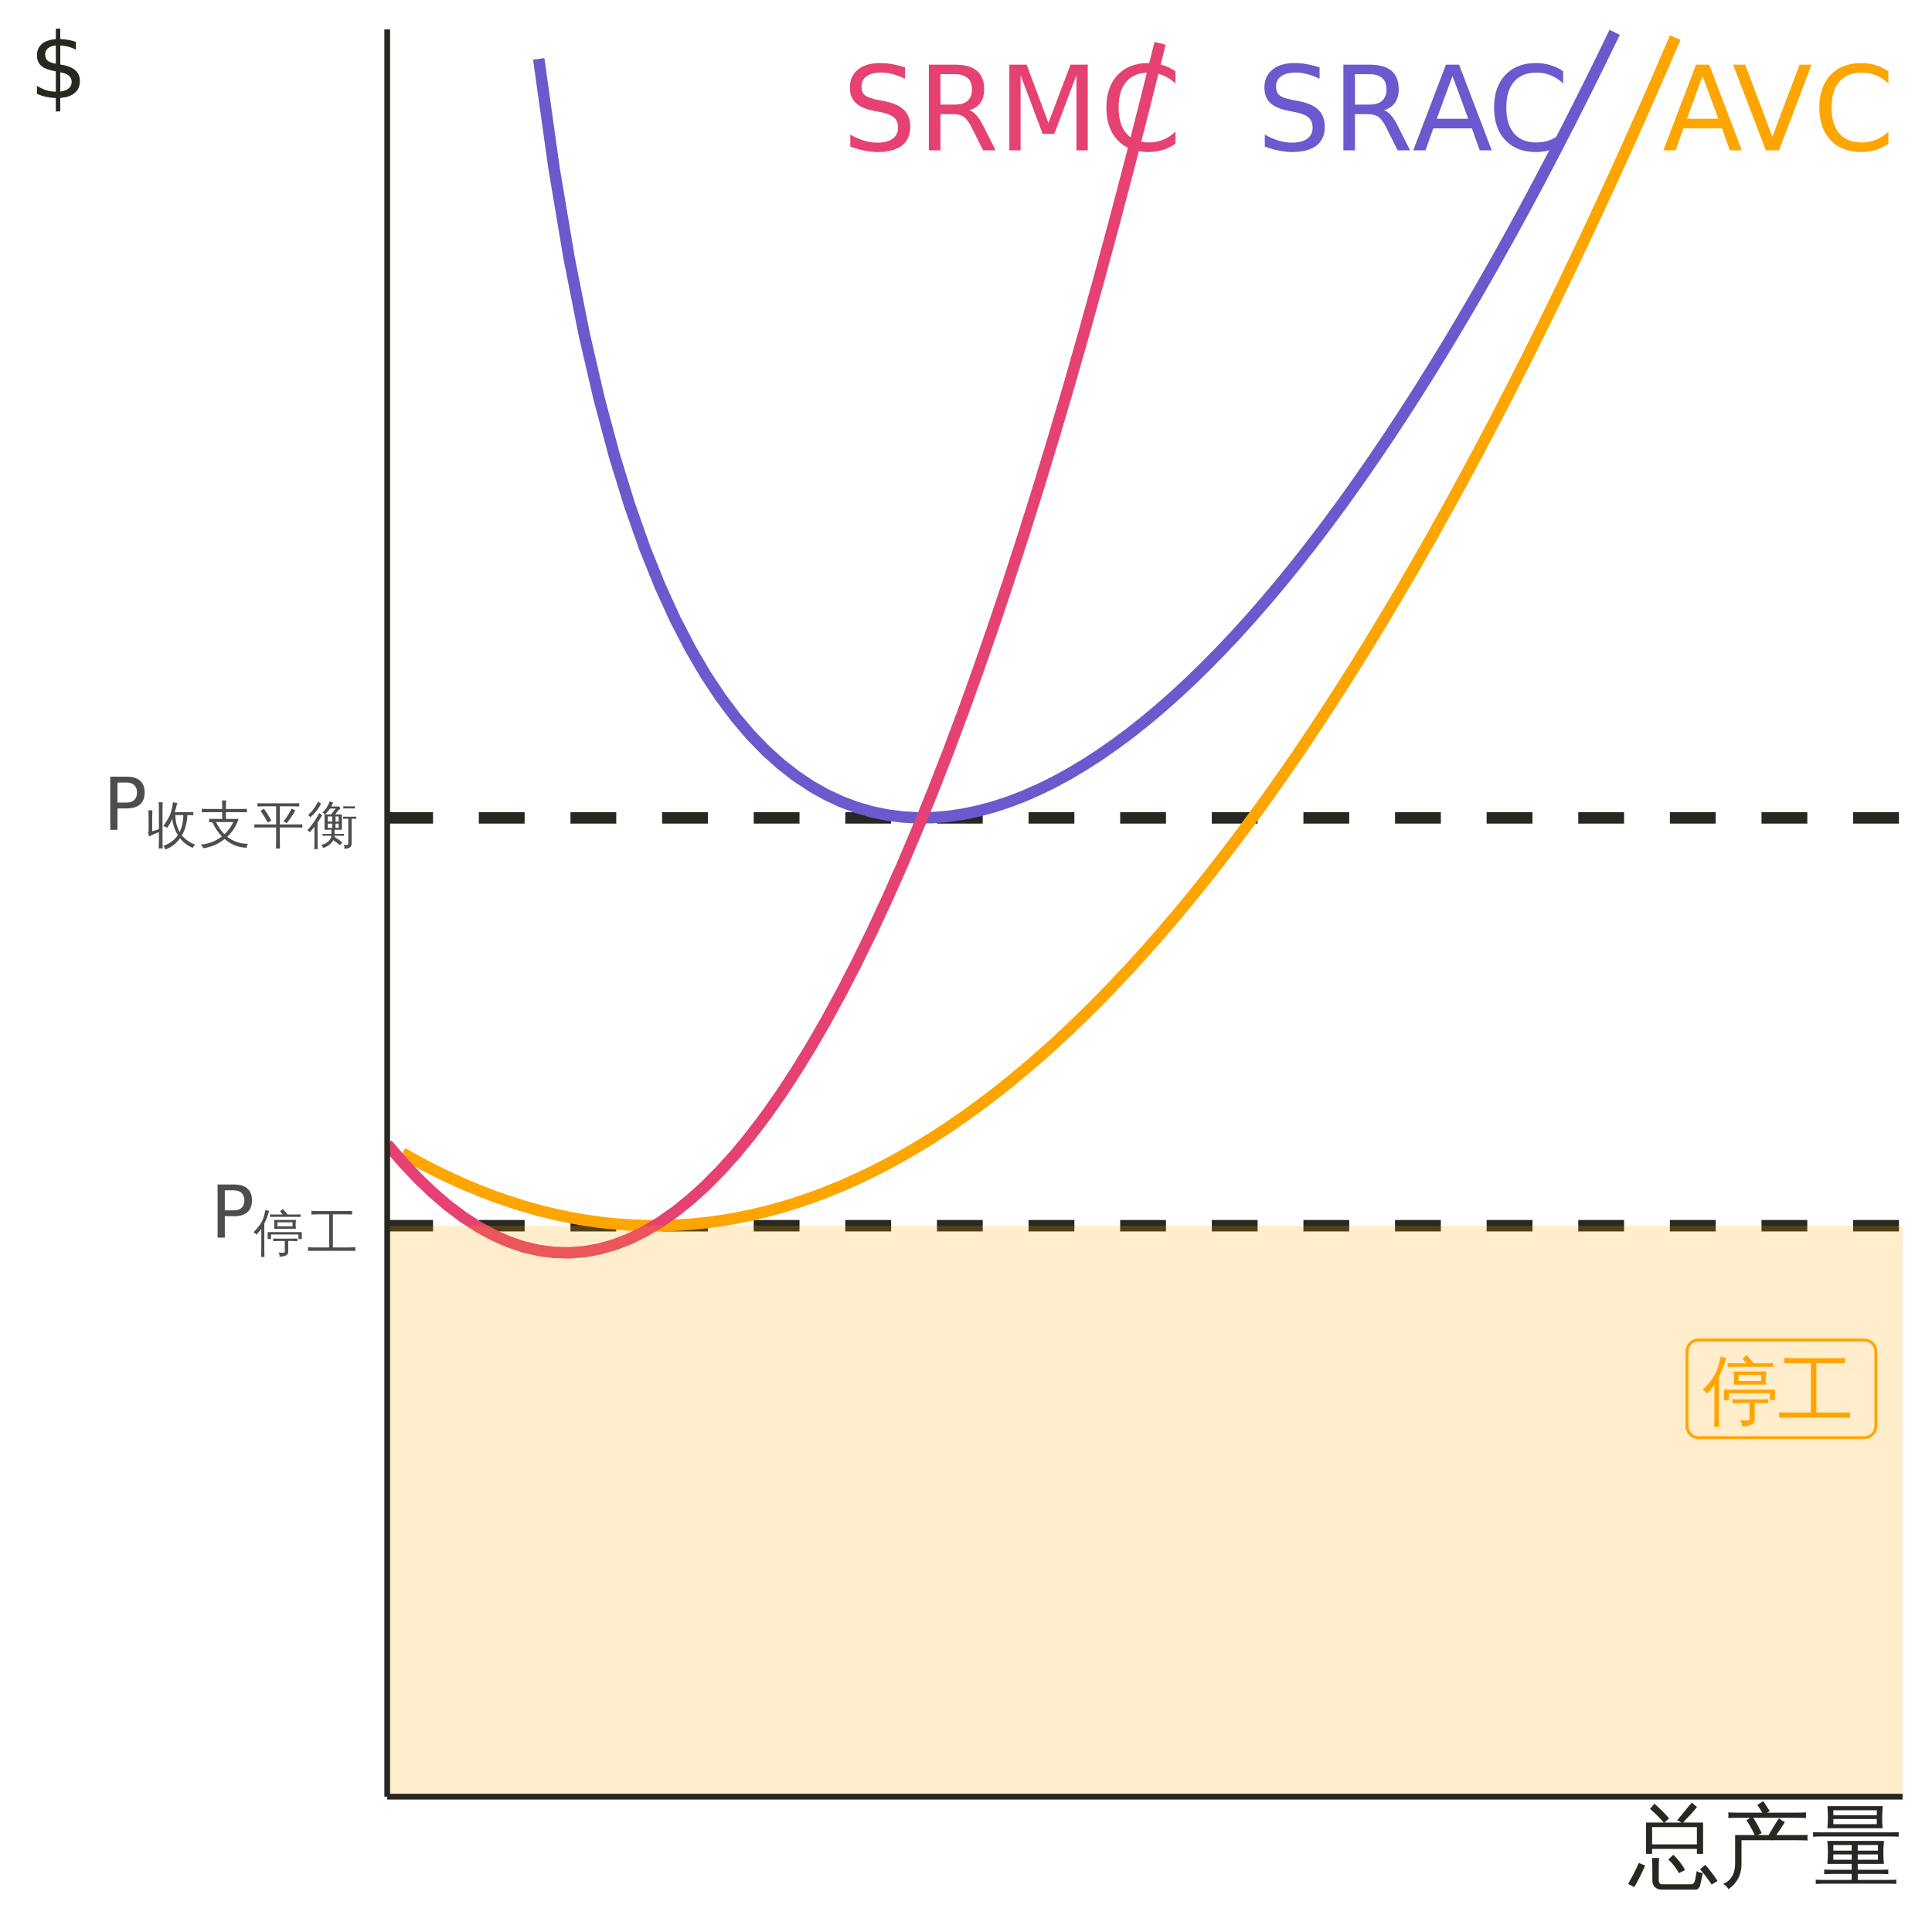
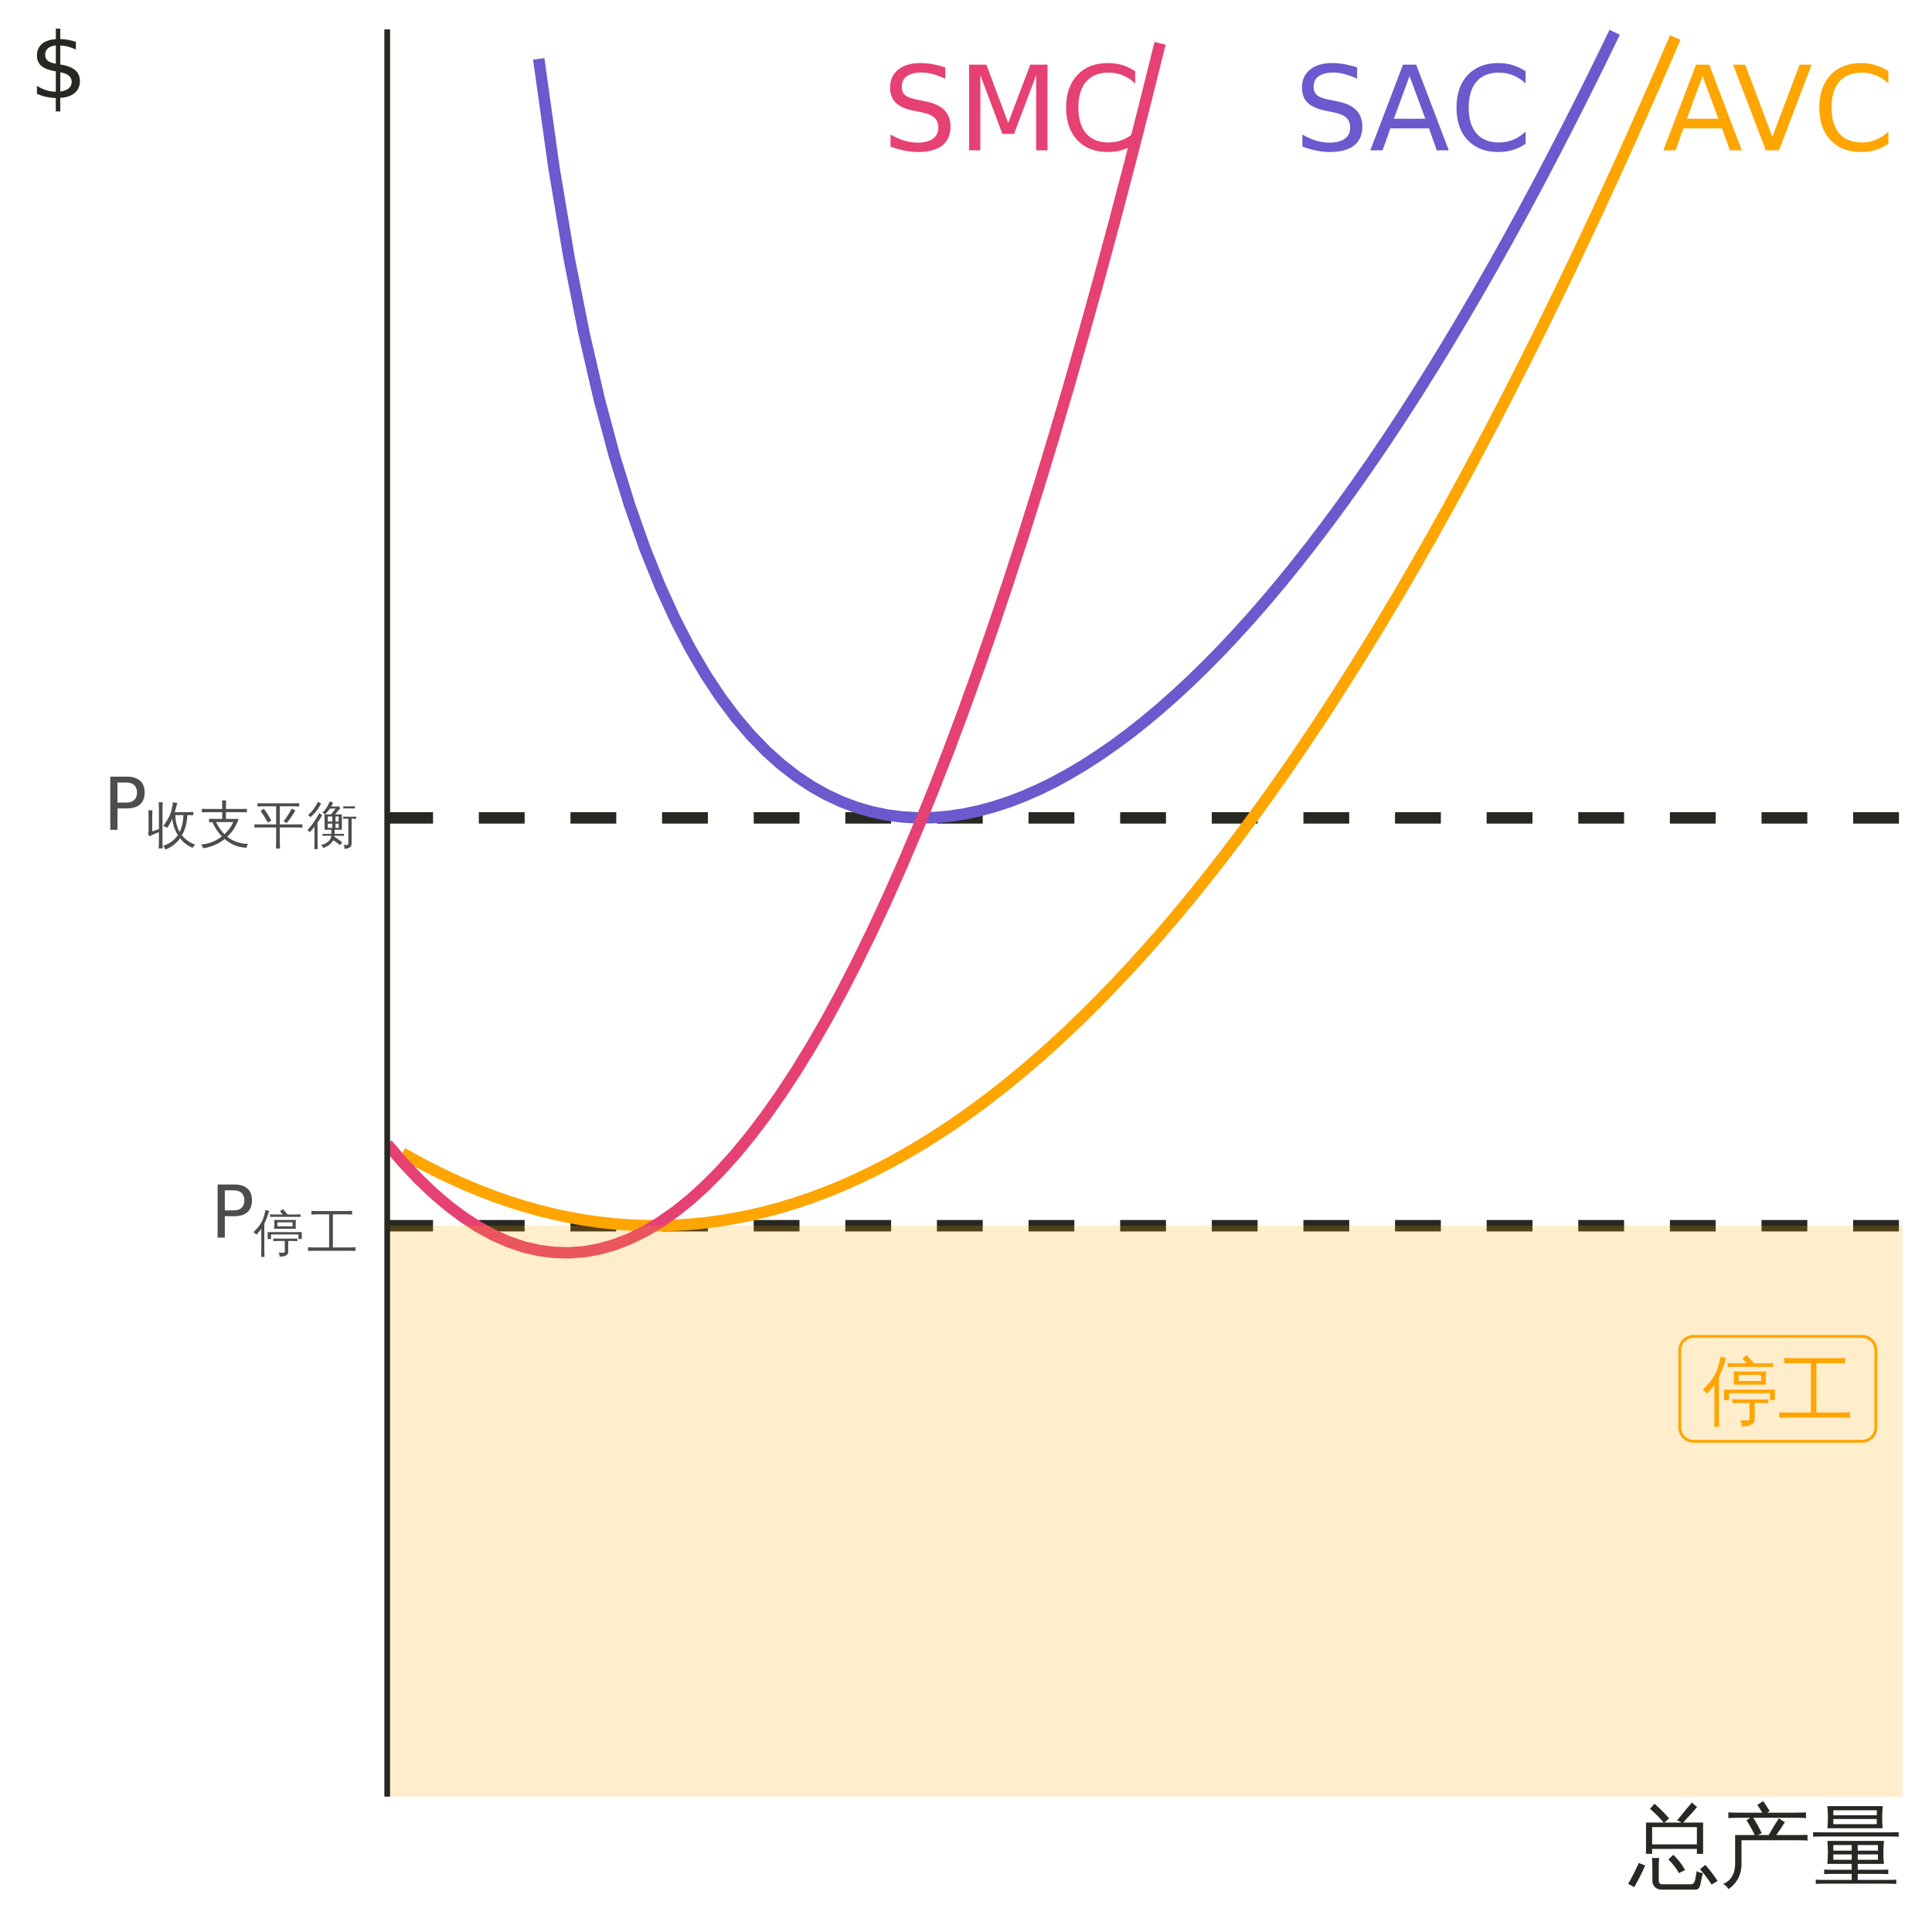
<svg xmlns="http://www.w3.org/2000/svg" xmlns:xlink="http://www.w3.org/1999/xlink" width="360" height="360" viewBox="0 0 360 360">
  <defs>
    <g>
      <g id="glyph-0-0">
        <path d="M 1.094 3.875 L 1.094 -15.453 L 12.047 -15.453 L 12.047 3.875 Z M 2.328 2.656 L 10.828 2.656 L 10.828 -14.219 L 2.328 -14.219 Z M 2.328 2.656 " />
      </g>
      <g id="glyph-0-1">
        <path d="M 11.719 -15.453 L 11.719 -13.344 C 10.906 -13.727 10.133 -14.016 9.406 -14.203 C 8.676 -14.398 7.973 -14.5 7.297 -14.5 C 6.117 -14.5 5.207 -14.27 4.562 -13.812 C 3.926 -13.363 3.609 -12.719 3.609 -11.875 C 3.609 -11.164 3.82 -10.629 4.25 -10.266 C 4.676 -9.91 5.477 -9.625 6.656 -9.406 L 7.969 -9.141 C 9.582 -8.828 10.77 -8.285 11.531 -7.516 C 12.301 -6.742 12.688 -5.707 12.688 -4.406 C 12.688 -2.852 12.164 -1.676 11.125 -0.875 C 10.094 -0.082 8.57 0.312 6.562 0.312 C 5.812 0.312 5.008 0.223 4.156 0.047 C 3.301 -0.117 2.422 -0.367 1.516 -0.703 L 1.516 -2.938 C 2.391 -2.438 3.242 -2.062 4.078 -1.812 C 4.922 -1.562 5.75 -1.438 6.562 -1.438 C 7.801 -1.438 8.754 -1.68 9.422 -2.172 C 10.086 -2.66 10.422 -3.352 10.422 -4.25 C 10.422 -5.031 10.18 -5.641 9.703 -6.078 C 9.223 -6.523 8.438 -6.859 7.344 -7.078 L 6.016 -7.344 C 4.41 -7.656 3.242 -8.156 2.516 -8.844 C 1.797 -9.531 1.438 -10.484 1.438 -11.703 C 1.438 -13.109 1.93 -14.219 2.922 -15.031 C 3.922 -15.852 5.297 -16.266 7.047 -16.266 C 7.797 -16.266 8.555 -16.195 9.328 -16.062 C 10.109 -15.926 10.906 -15.723 11.719 -15.453 Z M 11.719 -15.453 " />
      </g>
      <g id="glyph-0-2">
-         <path d="M 9.719 -7.484 C 10.188 -7.328 10.641 -6.992 11.078 -6.484 C 11.516 -5.973 11.953 -5.266 12.391 -4.359 L 14.594 0 L 12.266 0 L 10.219 -4.094 C 9.695 -5.164 9.188 -5.875 8.688 -6.219 C 8.195 -6.57 7.52 -6.75 6.656 -6.75 L 4.312 -6.75 L 4.312 0 L 2.156 0 L 2.156 -15.969 L 7.031 -15.969 C 8.852 -15.969 10.211 -15.586 11.109 -14.828 C 12.016 -14.066 12.469 -12.914 12.469 -11.375 C 12.469 -10.363 12.234 -9.523 11.766 -8.859 C 11.297 -8.203 10.613 -7.742 9.719 -7.484 Z M 4.312 -14.188 L 4.312 -8.531 L 7.031 -8.531 C 8.07 -8.531 8.859 -8.77 9.391 -9.25 C 9.922 -9.727 10.188 -10.438 10.188 -11.375 C 10.188 -12.301 9.922 -13 9.391 -13.469 C 8.859 -13.945 8.07 -14.188 7.031 -14.188 Z M 4.312 -14.188 " />
+         <path d="M 7.484 -13.844 L 4.562 -5.891 L 10.422 -5.891 Z M 6.266 -15.969 L 8.719 -15.969 L 14.797 0 L 12.562 0 L 11.109 -4.094 L 3.906 -4.094 L 2.453 0 L 0.172 0 Z M 6.266 -15.969 " />
      </g>
      <g id="glyph-0-3">
-         <path d="M 7.484 -13.844 L 4.562 -5.891 L 10.422 -5.891 Z M 6.266 -15.969 L 8.719 -15.969 L 14.797 0 L 12.562 0 L 11.109 -4.094 L 3.906 -4.094 L 2.453 0 L 0.172 0 Z M 6.266 -15.969 " />
+         <path d="M 14.109 -14.734 L 14.109 -12.469 C 13.379 -13.145 12.602 -13.648 11.781 -13.984 C 10.957 -14.316 10.082 -14.484 9.156 -14.484 C 7.332 -14.484 5.938 -13.926 4.969 -12.812 C 4 -11.695 3.516 -10.082 3.516 -7.969 C 3.516 -5.863 4 -4.254 4.969 -3.141 C 5.938 -2.023 7.332 -1.469 9.156 -1.469 C 10.082 -1.469 10.957 -1.633 11.781 -1.969 C 12.602 -2.301 13.379 -2.805 14.109 -3.484 L 14.109 -1.234 C 13.348 -0.711 12.547 -0.32 11.703 -0.062 C 10.859 0.188 9.969 0.312 9.031 0.312 C 6.613 0.312 4.707 -0.426 3.312 -1.906 C 1.926 -3.383 1.234 -5.406 1.234 -7.969 C 1.234 -10.531 1.926 -12.551 3.312 -14.031 C 4.707 -15.52 6.613 -16.266 9.031 -16.266 C 9.988 -16.266 10.891 -16.133 11.734 -15.875 C 12.578 -15.625 13.367 -15.242 14.109 -14.734 Z M 14.109 -14.734 " />
      </g>
      <g id="glyph-0-4">
-         <path d="M 14.109 -14.734 L 14.109 -12.469 C 13.379 -13.145 12.602 -13.648 11.781 -13.984 C 10.957 -14.316 10.082 -14.484 9.156 -14.484 C 7.332 -14.484 5.938 -13.926 4.969 -12.812 C 4 -11.695 3.516 -10.082 3.516 -7.969 C 3.516 -5.863 4 -4.254 4.969 -3.141 C 5.938 -2.023 7.332 -1.469 9.156 -1.469 C 10.082 -1.469 10.957 -1.633 11.781 -1.969 C 12.602 -2.301 13.379 -2.805 14.109 -3.484 L 14.109 -1.234 C 13.348 -0.711 12.547 -0.32 11.703 -0.062 C 10.859 0.188 9.969 0.312 9.031 0.312 C 6.613 0.312 4.707 -0.426 3.312 -1.906 C 1.926 -3.383 1.234 -5.406 1.234 -7.969 C 1.234 -10.531 1.926 -12.551 3.312 -14.031 C 4.707 -15.52 6.613 -16.266 9.031 -16.266 C 9.988 -16.266 10.891 -16.133 11.734 -15.875 C 12.578 -15.625 13.367 -15.242 14.109 -14.734 Z M 14.109 -14.734 " />
+         <path d="M 6.266 0 L 0.172 -15.969 L 2.422 -15.969 L 7.484 -2.531 L 12.562 -15.969 L 14.797 -15.969 L 8.719 0 Z M 6.266 0 " />
      </g>
      <g id="glyph-0-5">
-         <path d="M 6.266 0 L 0.172 -15.969 L 2.422 -15.969 L 7.484 -2.531 L 12.562 -15.969 L 14.797 -15.969 L 8.719 0 Z M 6.266 0 " />
-       </g>
-       <g id="glyph-0-6">
        <path d="M 2.156 -15.969 L 5.375 -15.969 L 9.438 -5.109 L 13.547 -15.969 L 16.766 -15.969 L 16.766 0 L 14.656 0 L 14.656 -14.016 L 10.531 -3.062 L 8.359 -3.062 L 4.25 -14.016 L 4.25 0 L 2.156 0 Z M 2.156 -15.969 " />
      </g>
      <g id="glyph-1-0">
        <path d="M 0.469 0 L 0.469 -9.469 L 4.25 -9.469 L 4.25 0 Z M 0.938 -0.469 L 3.781 -0.469 L 3.781 -9 L 0.938 -9 Z M 0.938 -0.469 " />
      </g>
      <g id="glyph-1-1">
        <path d="M 8.734 0.344 L 8.734 -2.562 L 6.859 -2.562 C 6.41 -2.562 5.961 -2.551 5.516 -2.531 C 5.547 -2.77 5.547 -3.016 5.516 -3.266 C 5.961 -3.234 6.41 -3.219 6.859 -3.219 L 10.906 -3.219 C 11.344 -3.219 11.785 -3.234 12.234 -3.266 C 12.203 -3.016 12.203 -2.77 12.234 -2.531 C 11.785 -2.551 11.344 -2.562 10.906 -2.562 L 9.688 -2.562 L 9.688 0.531 C 9.688 0.832 9.551 1.094 9.281 1.312 C 8.883 1.645 8.203 1.805 7.234 1.797 C 7.336 1.359 7.238 0.977 6.938 0.656 C 7.207 0.676 7.547 0.688 7.953 0.688 C 8.367 0.695 8.602 0.676 8.656 0.625 C 8.707 0.582 8.734 0.488 8.734 0.344 Z M 4.906 -3.094 L 3.969 -3.094 L 3.969 -5.047 L 13.469 -5.047 L 13.469 -3.094 L 12.547 -3.094 L 12.547 -4.391 L 4.906 -4.391 Z M 5.75 -5.984 C 5.863 -6.797 5.863 -7.609 5.75 -8.422 L 11.844 -8.422 C 11.727 -7.609 11.719 -6.797 11.812 -5.984 Z M 13.125 -10 C 13.094 -9.75 13.094 -9.504 13.125 -9.266 C 12.676 -9.285 12.227 -9.297 11.781 -9.297 L 5.969 -9.297 C 5.531 -9.297 5.082 -9.285 4.625 -9.266 C 4.656 -9.504 4.656 -9.75 4.625 -10 C 5.082 -9.969 5.531 -9.953 5.969 -9.953 L 8.156 -9.953 L 7.406 -10.812 L 8.188 -11.5 L 9.5 -10 L 9.438 -9.953 L 11.781 -9.953 C 12.227 -9.953 12.676 -9.969 13.125 -10 Z M 6.688 -7.781 L 6.688 -6.656 L 10.891 -6.656 L 10.891 -7.781 Z M 4.375 -10.938 C 4.02 -9.676 3.57 -8.504 3.031 -7.422 L 3.031 -0.062 C 3.031 0.594 3.047 1.242 3.078 1.891 C 2.754 1.848 2.441 1.848 2.141 1.891 C 2.172 1.242 2.188 0.594 2.188 -0.062 L 2.188 -5.953 C 1.77 -5.348 1.301 -4.797 0.781 -4.297 C 0.594 -4.629 0.332 -4.867 0 -5.016 C 0.457 -5.441 0.883 -5.898 1.281 -6.391 C 1.945 -7.203 2.422 -8 2.703 -8.781 C 2.961 -9.539 3.18 -10.352 3.359 -11.219 C 3.672 -11.094 4.008 -11 4.375 -10.938 Z M 4.375 -10.938 " />
      </g>
      <g id="glyph-1-2">
        <path d="M 13.469 -0.812 C 13.426 -0.477 13.426 -0.145 13.469 0.188 C 12.844 0.164 12.219 0.156 11.594 0.156 L 2.125 0.156 C 1.5 0.156 0.875 0.164 0.25 0.188 C 0.289 -0.145 0.289 -0.477 0.25 -0.812 C 0.875 -0.789 1.5 -0.781 2.125 -0.781 L 6.156 -0.781 L 6.156 -9.984 L 3.062 -9.984 C 2.438 -9.984 1.812 -9.969 1.188 -9.938 C 1.227 -10.281 1.227 -10.617 1.188 -10.953 C 1.812 -10.922 2.438 -10.906 3.062 -10.906 L 10.672 -10.906 C 11.305 -10.906 11.93 -10.922 12.547 -10.953 C 12.516 -10.617 12.516 -10.281 12.547 -9.938 C 11.93 -9.969 11.305 -9.984 10.672 -9.984 L 7.188 -9.984 L 7.188 -0.781 L 11.594 -0.781 C 12.219 -0.781 12.844 -0.789 13.469 -0.812 Z M 13.469 -0.812 " />
      </g>
      <g id="glyph-2-0">
        <path d="M 0.672 2.406 L 0.672 -9.578 L 7.469 -9.578 L 7.469 2.406 Z M 1.438 1.641 L 6.719 1.641 L 6.719 -8.828 L 1.438 -8.828 Z M 1.438 1.641 " />
      </g>
      <g id="glyph-2-1">
        <path d="M 2.672 -8.812 L 2.672 -5.078 L 4.359 -5.078 C 4.984 -5.078 5.461 -5.238 5.797 -5.562 C 6.141 -5.883 6.312 -6.348 6.312 -6.953 C 6.312 -7.547 6.141 -8.004 5.797 -8.328 C 5.461 -8.648 4.984 -8.812 4.359 -8.812 Z M 1.328 -9.906 L 4.359 -9.906 C 5.473 -9.906 6.312 -9.656 6.875 -9.156 C 7.445 -8.656 7.734 -7.922 7.734 -6.953 C 7.734 -5.973 7.445 -5.234 6.875 -4.734 C 6.312 -4.234 5.473 -3.984 4.359 -3.984 L 2.672 -3.984 L 2.672 0 L 1.328 0 Z M 1.328 -9.906 " />
      </g>
      <g id="glyph-3-0">
        <path d="M 0.312 0 L 0.312 -6.344 L 2.844 -6.344 L 2.844 0 Z M 0.625 -0.312 L 2.531 -0.312 L 2.531 -6.016 L 0.625 -6.016 Z M 0.625 -0.312 " />
      </g>
      <g id="glyph-3-1">
        <path d="M 5.844 0.234 L 5.844 -1.719 L 4.594 -1.719 C 4.289 -1.719 3.992 -1.707 3.703 -1.688 C 3.711 -1.852 3.711 -2.02 3.703 -2.188 C 3.992 -2.164 4.289 -2.156 4.594 -2.156 L 7.297 -2.156 C 7.598 -2.156 7.895 -2.164 8.188 -2.188 C 8.176 -2.02 8.176 -1.852 8.188 -1.688 C 7.895 -1.707 7.598 -1.719 7.297 -1.719 L 6.484 -1.719 L 6.484 0.359 C 6.484 0.555 6.395 0.727 6.219 0.875 C 5.957 1.094 5.5 1.203 4.844 1.203 C 4.914 0.91 4.848 0.656 4.641 0.438 C 4.828 0.457 5.055 0.469 5.328 0.469 C 5.609 0.469 5.766 0.453 5.797 0.422 C 5.828 0.391 5.844 0.328 5.844 0.234 Z M 3.281 -2.078 L 2.656 -2.078 L 2.656 -3.375 L 9.016 -3.375 L 9.016 -2.078 L 8.391 -2.078 L 8.391 -2.938 L 3.281 -2.938 Z M 3.859 -4 C 3.93 -4.551 3.93 -5.098 3.859 -5.641 L 7.938 -5.641 C 7.852 -5.098 7.848 -4.551 7.922 -4 Z M 8.781 -6.688 C 8.77 -6.52 8.77 -6.359 8.781 -6.203 C 8.488 -6.211 8.191 -6.219 7.891 -6.219 L 4 -6.219 C 3.707 -6.219 3.406 -6.211 3.094 -6.203 C 3.113 -6.359 3.113 -6.52 3.094 -6.688 C 3.406 -6.664 3.707 -6.656 4 -6.656 L 5.469 -6.656 L 4.953 -7.234 L 5.484 -7.688 L 6.359 -6.688 L 6.328 -6.656 L 7.891 -6.656 C 8.191 -6.656 8.488 -6.664 8.781 -6.688 Z M 4.469 -5.203 L 4.469 -4.453 L 7.297 -4.453 L 7.297 -5.203 Z M 2.938 -7.328 C 2.695 -6.484 2.395 -5.695 2.031 -4.969 L 2.031 -0.047 C 2.031 0.391 2.039 0.828 2.062 1.266 C 1.852 1.242 1.645 1.242 1.438 1.266 C 1.457 0.828 1.469 0.391 1.469 -0.047 L 1.469 -3.984 C 1.188 -3.578 0.875 -3.207 0.531 -2.875 C 0.406 -3.094 0.227 -3.254 0 -3.359 C 0.312 -3.641 0.598 -3.945 0.859 -4.281 C 1.305 -4.82 1.625 -5.352 1.812 -5.875 C 1.988 -6.383 2.133 -6.93 2.25 -7.516 C 2.469 -7.422 2.695 -7.359 2.938 -7.328 Z M 2.938 -7.328 " />
      </g>
      <g id="glyph-3-2">
        <path d="M 9.016 -0.547 C 8.992 -0.316 8.992 -0.094 9.016 0.125 C 8.586 0.113 8.172 0.109 7.766 0.109 L 1.422 0.109 C 1.004 0.109 0.586 0.113 0.172 0.125 C 0.191 -0.094 0.191 -0.316 0.172 -0.547 C 0.586 -0.523 1.004 -0.516 1.422 -0.516 L 4.109 -0.516 L 4.109 -6.688 L 2.047 -6.688 C 1.629 -6.688 1.211 -6.676 0.797 -6.656 C 0.828 -6.883 0.828 -7.109 0.797 -7.328 C 1.211 -7.305 1.629 -7.297 2.047 -7.297 L 7.141 -7.297 C 7.566 -7.297 7.988 -7.305 8.406 -7.328 C 8.375 -7.109 8.375 -6.883 8.406 -6.656 C 7.988 -6.676 7.566 -6.688 7.141 -6.688 L 4.812 -6.688 L 4.812 -0.516 L 7.766 -0.516 C 8.172 -0.516 8.586 -0.523 9.016 -0.547 Z M 9.016 -0.547 " />
      </g>
      <g id="glyph-3-3">
        <path d="M 3.094 1.141 C 2.844 1.117 2.594 1.117 2.344 1.141 C 2.375 0.691 2.391 0.238 2.391 -0.219 L 2.391 -1.906 C 1.898 -1.738 1.297 -1.473 0.578 -1.109 L 0.375 -1.75 C 0.438 -1.863 0.469 -1.988 0.469 -2.125 L 0.469 -4.625 C 0.469 -5.082 0.457 -5.535 0.438 -5.984 C 0.688 -5.961 0.93 -5.961 1.172 -5.984 C 1.148 -5.535 1.141 -5.082 1.141 -4.625 L 1.141 -2.047 L 2.391 -2.469 L 2.391 -6.125 C 2.391 -6.57 2.375 -7.023 2.344 -7.484 C 2.594 -7.453 2.844 -7.453 3.094 -7.484 C 3.07 -7.023 3.062 -6.57 3.062 -6.125 L 3.062 -0.219 C 3.062 0.238 3.07 0.691 3.094 1.141 Z M 5.016 -7.484 C 5.266 -7.41 5.531 -7.363 5.812 -7.344 C 5.688 -6.812 5.539 -6.281 5.375 -5.75 L 5.328 -5.625 L 7.734 -5.625 C 8.086 -5.625 8.445 -5.633 8.812 -5.656 C 8.789 -5.457 8.789 -5.258 8.812 -5.062 L 7.688 -5.078 C 7.625 -3.598 7.285 -2.344 6.672 -1.312 C 7.305 -0.539 8.145 0.047 9.188 0.453 C 8.957 0.586 8.797 0.781 8.703 1.031 C 7.734 0.625 6.941 0.023 6.328 -0.766 C 5.648 0.211 4.734 0.914 3.578 1.344 C 3.504 1.051 3.375 0.82 3.188 0.656 C 4.375 0.258 5.285 -0.41 5.922 -1.359 C 5.359 -2.242 5.008 -3.258 4.875 -4.406 C 4.645 -3.832 4.328 -3.258 3.922 -2.688 C 3.734 -2.863 3.492 -2.973 3.203 -3.016 C 3.473 -3.391 3.758 -3.836 4.062 -4.359 C 4.375 -4.891 4.594 -5.41 4.719 -5.922 C 4.852 -6.441 4.953 -6.961 5.016 -7.484 Z M 5.453 -5.078 C 5.461 -4.461 5.539 -3.879 5.688 -3.328 C 5.844 -2.785 6.031 -2.32 6.25 -1.938 C 6.688 -2.812 6.922 -3.859 6.953 -5.078 Z M 5.453 -5.078 " />
      </g>
      <g id="glyph-3-4">
        <path d="M 1.734 -3.75 C 1.754 -3.969 1.754 -4.18 1.734 -4.391 C 2.129 -4.379 2.523 -4.375 2.922 -4.375 L 4.188 -4.375 L 4.188 -5.625 L 1.578 -5.625 C 1.172 -5.625 0.77 -5.617 0.375 -5.609 C 0.406 -5.816 0.406 -6.031 0.375 -6.25 C 0.77 -6.227 1.172 -6.219 1.578 -6.219 L 4.188 -6.219 L 4.188 -6.422 C 4.188 -6.891 4.176 -7.359 4.156 -7.828 C 4.406 -7.797 4.656 -7.797 4.906 -7.828 C 4.883 -7.359 4.875 -6.891 4.875 -6.422 L 4.875 -6.219 L 7.609 -6.219 C 8.004 -6.219 8.398 -6.227 8.797 -6.25 C 8.773 -6.031 8.773 -5.816 8.797 -5.609 C 8.398 -5.617 8.004 -5.625 7.609 -5.625 L 4.875 -5.625 L 4.875 -4.375 L 7.25 -4.375 C 6.82 -3.082 6.113 -1.973 5.125 -1.047 C 5.562 -0.691 6.055 -0.406 6.609 -0.188 C 7.391 0.125 8.191 0.281 9.016 0.281 C 8.836 0.488 8.75 0.727 8.75 1 C 7.219 0.969 5.848 0.426 4.641 -0.625 C 3.473 0.312 2.145 0.883 0.656 1.094 C 0.551 0.832 0.406 0.602 0.219 0.406 C 1.676 0.289 2.977 -0.211 4.125 -1.109 C 3.414 -1.848 2.82 -2.734 2.344 -3.766 C 2.145 -3.766 1.941 -3.758 1.734 -3.75 Z M 3.031 -3.781 C 3.477 -2.863 4.004 -2.109 4.609 -1.516 C 5.305 -2.16 5.852 -2.914 6.25 -3.781 Z M 3.031 -3.781 " />
      </g>
      <g id="glyph-3-5">
        <path d="M 4.953 1.156 C 4.703 1.125 4.453 1.125 4.203 1.156 C 4.223 0.688 4.234 0.223 4.234 -0.234 L 4.234 -2.781 L 1.297 -2.781 C 0.922 -2.781 0.547 -2.77 0.172 -2.75 C 0.191 -2.957 0.191 -3.16 0.172 -3.359 C 0.547 -3.348 0.922 -3.344 1.297 -3.344 L 4.234 -3.344 L 4.234 -6.719 L 1.875 -6.719 C 1.5 -6.719 1.125 -6.707 0.75 -6.688 C 0.77 -6.895 0.77 -7.098 0.75 -7.297 C 1.125 -7.285 1.5 -7.281 1.875 -7.281 L 7.422 -7.281 C 7.797 -7.281 8.172 -7.285 8.547 -7.297 C 8.523 -7.098 8.523 -6.895 8.547 -6.688 C 8.172 -6.707 7.797 -6.719 7.422 -6.719 L 4.922 -6.719 L 4.922 -3.344 L 7.984 -3.344 C 8.367 -3.344 8.75 -3.348 9.125 -3.359 C 9.102 -3.16 9.102 -2.957 9.125 -2.75 C 8.75 -2.77 8.367 -2.781 7.984 -2.781 L 4.922 -2.781 L 4.922 -0.234 C 4.922 0.223 4.93 0.688 4.953 1.156 Z M 7.141 -6.297 C 7.359 -6.16 7.582 -6.047 7.812 -5.953 C 7.395 -5.172 6.852 -4.375 6.188 -3.562 C 6.031 -3.727 5.832 -3.836 5.594 -3.891 C 5.957 -4.328 6.328 -4.867 6.703 -5.516 Z M 2.672 -3.703 C 2.273 -4.441 1.832 -5.16 1.344 -5.859 L 1.953 -6.281 C 2.461 -5.57 2.926 -4.832 3.344 -4.062 Z M 2.672 -3.703 " />
      </g>
      <g id="glyph-3-6">
        <path d="M 7.688 -0.016 L 7.688 -4.406 L 6.719 -4.391 C 6.738 -4.523 6.738 -4.66 6.719 -4.797 C 6.977 -4.785 7.242 -4.781 7.516 -4.781 L 8.375 -4.781 C 8.633 -4.781 8.895 -4.785 9.156 -4.797 C 9.145 -4.66 9.145 -4.523 9.156 -4.391 L 8.297 -4.406 L 8.297 0.234 C 8.285 0.609 8.156 0.859 7.906 0.984 C 7.613 1.129 7.289 1.195 6.938 1.188 C 7 0.906 6.945 0.66 6.781 0.453 C 6.914 0.473 7.078 0.484 7.266 0.484 C 7.461 0.492 7.582 0.473 7.625 0.422 C 7.664 0.379 7.688 0.234 7.688 -0.016 Z M 8.906 -6.734 C 8.895 -6.586 8.895 -6.445 8.906 -6.312 C 8.645 -6.32 8.383 -6.328 8.125 -6.328 L 7.531 -6.328 C 7.27 -6.328 7.008 -6.32 6.75 -6.312 C 6.758 -6.445 6.758 -6.586 6.75 -6.734 C 7.008 -6.711 7.27 -6.703 7.531 -6.703 L 8.125 -6.703 C 8.383 -6.703 8.645 -6.711 8.906 -6.734 Z M 3.266 -2.344 L 3.25 -5.203 L 3.297 -5.203 C 3.18 -5.367 3.031 -5.484 2.844 -5.547 C 3.145 -5.816 3.398 -6.109 3.609 -6.422 C 3.816 -6.734 4.023 -7.141 4.234 -7.641 C 4.43 -7.547 4.633 -7.473 4.844 -7.422 C 4.758 -7.172 4.648 -6.926 4.516 -6.688 L 6.047 -6.688 L 6.156 -6.203 C 6.031 -6.16 5.93 -6.098 5.859 -6.016 C 5.797 -5.93 5.582 -5.66 5.219 -5.203 L 6.484 -5.203 L 6.484 -2.359 L 5.125 -2.359 L 5.125 -1.578 L 6.172 -1.578 C 6.398 -1.578 6.633 -1.582 6.875 -1.594 C 6.863 -1.469 6.863 -1.344 6.875 -1.219 C 6.633 -1.227 6.398 -1.234 6.172 -1.234 L 5.125 -1.234 C 5.125 -1.172 5.117 -1.102 5.109 -1.031 C 5.609 -0.719 6.094 -0.375 6.562 0 L 6.156 0.516 C 5.738 0.191 5.312 -0.113 4.875 -0.406 C 4.477 0.301 3.844 0.785 2.969 1.047 C 2.926 0.797 2.797 0.602 2.578 0.469 C 3.047 0.406 3.477 0.219 3.875 -0.094 C 4.27 -0.414 4.488 -0.797 4.531 -1.234 L 3.594 -1.234 C 3.352 -1.234 3.113 -1.227 2.875 -1.219 C 2.895 -1.344 2.895 -1.469 2.875 -1.594 C 3.113 -1.582 3.352 -1.578 3.594 -1.578 L 4.531 -1.578 L 4.531 -2.359 L 3.875 -2.359 L 3.875 -2.344 Z M 5.297 -2.703 L 5.891 -2.703 L 5.891 -3.5 L 5.297 -3.5 Z M 4.703 -2.703 L 4.703 -3.5 L 3.859 -3.484 L 3.859 -2.703 Z M 5.297 -3.875 L 5.891 -3.875 L 5.891 -4.828 L 5.297 -4.828 Z M 4.703 -3.875 L 4.703 -4.797 L 4.672 -4.828 L 3.859 -4.828 C 3.859 -4.504 3.859 -4.191 3.859 -3.891 Z M 3.344 -5.203 L 4.453 -5.203 L 5.328 -6.297 L 4.281 -6.297 C 4.031 -5.93 3.719 -5.566 3.344 -5.203 Z M 3.25 -5.203 L 3.297 -5.203 Z M 2.281 -5.453 C 2.445 -5.305 2.629 -5.18 2.828 -5.078 C 2.555 -4.586 2.266 -4.117 1.953 -3.672 L 1.953 -0.016 C 1.953 0.41 1.961 0.836 1.984 1.266 C 1.766 1.242 1.551 1.242 1.344 1.266 C 1.363 0.836 1.375 0.41 1.375 -0.016 L 1.375 -2.906 L 0.516 -1.875 C 0.398 -2.051 0.242 -2.176 0.047 -2.25 C 0.629 -2.875 1.176 -3.602 1.688 -4.438 Z M 2.047 -7.578 C 2.211 -7.453 2.398 -7.344 2.609 -7.25 C 2.254 -6.5 1.785 -5.828 1.203 -5.234 C 1.004 -5.035 0.801 -4.848 0.594 -4.672 C 0.5 -4.859 0.359 -5 0.172 -5.094 C 0.68 -5.508 1.133 -6.035 1.531 -6.672 C 1.707 -6.973 1.879 -7.273 2.047 -7.578 Z M 2.047 -7.578 " />
      </g>
      <g id="glyph-4-0">
        <path d="M 0.562 0 L 0.562 -11.328 L 5.078 -11.328 L 5.078 0 Z M 1.125 -0.562 L 4.516 -0.562 L 4.516 -10.766 L 1.125 -10.766 Z M 1.125 -0.562 " />
      </g>
      <g id="glyph-4-1">
        <path d="M 4.328 -4.453 L 3.188 -4.453 L 3.188 -10.281 L 6.5 -10.281 C 5.707 -11.195 4.852 -12.051 3.938 -12.844 L 4.766 -13.797 C 5.734 -12.941 6.645 -12.031 7.5 -11.062 L 6.609 -10.281 L 9.766 -10.281 C 9.523 -10.477 9.258 -10.609 8.969 -10.672 L 9.75 -11.609 C 10.414 -12.441 10.758 -12.867 10.781 -12.891 L 11.75 -14.016 C 12.039 -13.703 12.359 -13.422 12.703 -13.172 L 11.734 -12.047 L 10.625 -10.859 L 10.125 -10.281 L 13.828 -10.281 L 13.828 -4.453 L 12.672 -4.453 L 12.672 -5.375 L 4.328 -5.375 Z M 12.672 -9.438 L 4.328 -9.438 L 4.328 -6.219 L 12.672 -6.219 Z M 15.422 1.266 C 14.754 0.254 14.031 -0.695 13.25 -1.594 L 14.25 -2.391 C 15.07 -1.461 15.828 -0.469 16.516 0.594 Z M 9.328 -0.859 C 8.797 -1.816 8.141 -2.66 7.359 -3.391 L 8.266 -4.281 C 9.141 -3.469 9.875 -2.52 10.469 -1.438 Z M 12.641 -1.234 C 12.953 -1.035 13.332 -0.914 13.781 -0.875 L 13.297 1.328 C 13.254 1.578 13.156 1.785 13 1.953 C 12.844 2.129 12.656 2.219 12.438 2.219 L 6.125 2.219 C 5.625 2.219 5.207 2.066 4.875 1.766 C 4.539 1.461 4.375 1.055 4.375 0.547 L 4.375 -1.391 C 4.375 -2.172 4.352 -2.941 4.312 -3.703 C 4.75 -3.66 5.188 -3.66 5.625 -3.703 C 5.582 -2.941 5.562 -2.172 5.562 -1.391 L 5.562 0.547 C 5.562 0.723 5.613 0.879 5.719 1.016 C 5.832 1.148 5.973 1.219 6.141 1.219 L 11.594 1.219 C 11.781 1.219 11.938 1.145 12.062 1 C 12.195 0.863 12.285 0.691 12.328 0.484 Z M -0.141 1.141 C 0.586 -0.109 1.25 -1.406 1.844 -2.75 L 3.031 -2.281 C 2.426 -0.883 1.75 0.457 1 1.75 Z M -0.141 1.141 " />
      </g>
      <g id="glyph-4-2">
        <path d="M 2.797 -2.609 L 2.797 -7.953 L 6.453 -7.953 C 6.004 -8.898 5.492 -9.816 4.922 -10.703 L 5.625 -11.172 L 3.453 -11.172 C 2.805 -11.172 2.16 -11.156 1.516 -11.125 C 1.555 -11.477 1.555 -11.828 1.516 -12.172 C 2.16 -12.141 2.805 -12.125 3.453 -12.125 L 7.859 -12.125 L 6.938 -13.578 L 8.047 -14.281 L 9.234 -12.422 L 8.766 -12.125 L 14.094 -12.125 C 14.738 -12.125 15.379 -12.141 16.016 -12.172 C 15.984 -11.828 15.984 -11.477 16.016 -11.125 C 15.379 -11.156 14.738 -11.172 14.094 -11.172 L 6.172 -11.172 C 6.766 -10.242 7.289 -9.285 7.75 -8.297 L 6.984 -7.953 L 9.047 -7.953 L 10.156 -9.828 L 10.953 -11.078 C 11.297 -10.797 11.664 -10.555 12.062 -10.359 C 11.812 -9.941 11.547 -9.523 11.266 -9.109 L 10.453 -7.953 L 14.359 -7.953 C 15.016 -7.953 15.66 -7.961 16.297 -7.984 C 16.266 -7.641 16.266 -7.289 16.297 -6.938 C 15.66 -6.969 15.016 -6.984 14.359 -6.984 L 9.844 -6.984 L 9.797 -6.922 C 9.773 -6.941 9.75 -6.961 9.719 -6.984 L 3.984 -6.984 L 3.984 -2.609 C 3.984 -1.523 3.758 -0.582 3.312 0.219 C 2.863 1.031 2.27 1.664 1.531 2.125 C 1.32 1.688 0.992 1.363 0.547 1.156 C 1.242 0.895 1.789 0.441 2.188 -0.203 C 2.594 -0.848 2.797 -1.648 2.797 -2.609 Z M 2.797 -2.609 " />
      </g>
      <g id="glyph-4-3">
        <path d="M 15.844 0.359 C 15.801 0.617 15.801 0.879 15.844 1.141 C 15.363 1.117 14.883 1.109 14.406 1.109 L 2.219 1.109 C 1.75 1.109 1.281 1.117 0.812 1.141 C 0.832 0.879 0.832 0.617 0.812 0.359 C 1.281 0.391 1.75 0.406 2.219 0.406 L 7.516 0.406 L 7.516 -0.719 L 3.938 -0.719 C 3.414 -0.719 2.895 -0.703 2.375 -0.672 C 2.406 -0.953 2.406 -1.234 2.375 -1.516 C 2.895 -1.492 3.414 -1.484 3.938 -1.484 L 7.516 -1.484 L 7.516 -2.578 L 2.984 -2.578 C 3.117 -4.004 3.117 -5.43 2.984 -6.859 L 13.531 -6.859 C 13.383 -5.43 13.379 -4.004 13.516 -2.578 L 8.641 -2.578 L 8.641 -1.484 L 12.797 -1.484 C 13.316 -1.484 13.832 -1.492 14.344 -1.516 C 14.32 -1.234 14.32 -0.953 14.344 -0.672 C 13.832 -0.703 13.316 -0.719 12.797 -0.719 L 8.641 -0.719 L 8.641 0.406 L 14.406 0.406 C 14.883 0.406 15.363 0.391 15.844 0.359 Z M 16.281 -8.484 C 16.258 -8.203 16.258 -7.922 16.281 -7.641 C 15.77 -7.672 15.258 -7.688 14.75 -7.688 L 1.859 -7.688 C 1.336 -7.688 0.82 -7.672 0.312 -7.641 C 0.332 -7.922 0.332 -8.203 0.312 -8.484 C 0.832 -8.461 1.348 -8.453 1.859 -8.453 L 14.75 -8.453 C 15.25 -8.453 15.758 -8.461 16.281 -8.484 Z M 2.984 -9.219 C 3.117 -10.602 3.117 -11.977 2.984 -13.344 L 13.312 -13.344 C 13.164 -11.977 13.156 -10.602 13.281 -9.219 Z M 8.641 -5.047 L 12.406 -5.047 L 12.406 -6.094 L 8.641 -6.094 Z M 7.516 -5.047 L 7.516 -6.094 L 4.094 -6.094 L 4.094 -5.047 Z M 8.641 -4.344 L 8.641 -3.344 L 12.406 -3.344 L 12.406 -4.344 Z M 7.516 -4.344 L 4.094 -4.344 L 4.094 -3.344 L 7.516 -3.344 Z M 4.094 -12.578 L 4.094 -11.641 L 12.188 -11.641 L 12.203 -12.578 Z M 4.094 -10.938 L 4.094 -9.984 L 12.188 -9.984 L 12.188 -10.938 Z M 4.094 -10.938 " />
      </g>
      <g id="glyph-5-0">
        <path d="M 0.844 3 L 0.844 -11.984 L 9.344 -11.984 L 9.344 3 Z M 1.797 2.062 L 8.406 2.062 L 8.406 -11.031 L 1.797 -11.031 Z M 1.797 2.062 " />
      </g>
      <g id="glyph-5-1">
        <path d="M 5.75 2.5 L 4.922 2.5 L 4.906 0 C 4.32 -0.008 3.738 -0.078 3.156 -0.203 C 2.582 -0.328 2 -0.516 1.406 -0.766 L 1.406 -2.266 C 1.977 -1.91 2.551 -1.641 3.125 -1.453 C 3.707 -1.273 4.305 -1.18 4.922 -1.172 L 4.922 -4.969 C 3.691 -5.164 2.797 -5.5 2.234 -5.969 C 1.68 -6.445 1.406 -7.102 1.406 -7.938 C 1.406 -8.832 1.707 -9.539 2.312 -10.062 C 2.914 -10.582 3.785 -10.883 4.922 -10.969 L 4.922 -12.922 L 5.75 -12.922 L 5.75 -10.984 C 6.258 -10.961 6.754 -10.91 7.234 -10.828 C 7.711 -10.742 8.188 -10.625 8.656 -10.469 L 8.656 -9.016 C 8.188 -9.254 7.711 -9.438 7.234 -9.562 C 6.754 -9.688 6.258 -9.758 5.75 -9.781 L 5.75 -6.25 C 7 -6.051 7.922 -5.703 8.516 -5.203 C 9.109 -4.703 9.406 -4.02 9.406 -3.156 C 9.406 -2.227 9.086 -1.492 8.453 -0.953 C 7.828 -0.41 6.926 -0.098 5.75 -0.016 Z M 4.922 -6.391 L 4.922 -9.797 C 4.273 -9.723 3.781 -9.539 3.438 -9.25 C 3.102 -8.957 2.938 -8.566 2.938 -8.078 C 2.938 -7.598 3.094 -7.223 3.406 -6.953 C 3.719 -6.691 4.223 -6.504 4.922 -6.391 Z M 5.75 -4.797 L 5.75 -1.203 C 6.445 -1.297 6.973 -1.492 7.328 -1.797 C 7.691 -2.109 7.875 -2.508 7.875 -3 C 7.875 -3.488 7.703 -3.875 7.359 -4.156 C 7.016 -4.445 6.477 -4.66 5.75 -4.797 Z M 5.75 -4.797 " />
      </g>
    </g>
    <clipPath id="clip-0">
      <path clip-rule="nonzero" d="M 72.152 227 L 354.523 227 L 354.523 230 L 72.152 230 Z M 72.152 227 " />
    </clipPath>
    <clipPath id="clip-1">
      <path clip-rule="nonzero" d="M 72.152 151 L 354.523 151 L 354.523 154 L 72.152 154 Z M 72.152 151 " />
    </clipPath>
    <clipPath id="clip-2">
      <path clip-rule="nonzero" d="M 99 5.48 L 302 5.48 L 302 154 L 99 154 Z M 99 5.48 " />
    </clipPath>
    <clipPath id="clip-3">
      <path clip-rule="nonzero" d="M 73 5.48 L 314 5.48 L 314 230 L 73 230 Z M 73 5.48 " />
    </clipPath>
    <clipPath id="clip-4">
      <path clip-rule="nonzero" d="M 72.152 7 L 218 7 L 218 235 L 72.152 235 Z M 72.152 7 " />
    </clipPath>
    <clipPath id="clip-5">
      <path clip-rule="nonzero" d="M 72.152 228 L 354.523 228 L 354.523 334.781 L 72.152 334.781 Z M 72.152 228 " />
    </clipPath>
  </defs>
  <rect x="-36" y="-36" width="432" height="432" fill="rgb(100%, 100%, 100%)" fill-opacity="1" />
  <g clip-path="url(#clip-0)">
    <path fill="none" stroke-width="2.134" stroke-linecap="butt" stroke-linejoin="round" stroke="rgb(15.294%, 15.686%, 13.333%)" stroke-opacity="1" stroke-dasharray="8.536 8.536" stroke-miterlimit="10" d="M 72.152 228.391 L 354.52 228.391 " />
  </g>
  <g clip-path="url(#clip-1)">
    <path fill="none" stroke-width="2.134" stroke-linecap="butt" stroke-linejoin="round" stroke="rgb(15.294%, 15.686%, 13.333%)" stroke-opacity="1" stroke-dasharray="8.536 8.536" stroke-miterlimit="10" d="M 72.152 152.398 L 354.52 152.398 " />
  </g>
  <g clip-path="url(#clip-2)">
    <path fill="none" stroke-width="2.134" stroke-linecap="butt" stroke-linejoin="round" stroke="rgb(41.569%, 35.294%, 80.392%)" stroke-opacity="1" stroke-miterlimit="10" d="M 100.387 10.969 L 103.211 31.172 L 106.035 48.027 L 108.859 62.285 L 111.684 74.48 L 114.508 85.004 L 117.328 94.152 L 120.152 102.156 L 122.977 109.18 L 125.801 115.371 L 128.625 120.836 L 131.449 125.668 L 134.273 129.938 L 137.098 133.703 L 139.918 137.02 L 142.742 139.926 L 145.566 142.461 L 148.391 144.652 L 151.215 146.527 L 154.039 148.113 L 156.863 149.422 L 159.684 150.473 L 162.508 151.285 L 165.332 151.867 L 168.156 152.23 L 170.98 152.391 L 173.805 152.352 L 176.629 152.121 L 179.453 151.711 L 182.273 151.121 L 185.098 150.363 L 187.922 149.441 L 190.746 148.359 L 193.57 147.121 L 196.395 145.734 L 199.219 144.195 L 202.039 142.512 L 204.863 140.688 L 207.688 138.727 L 210.512 136.629 L 213.336 134.395 L 216.16 132.027 L 218.984 129.535 L 221.809 126.91 L 224.629 124.16 L 227.453 121.285 L 230.277 118.289 L 233.102 115.168 L 235.926 111.926 L 238.75 108.566 L 241.574 105.086 L 244.395 101.488 L 247.219 97.777 L 250.043 93.949 L 252.867 90.004 L 255.691 85.945 L 258.516 81.777 L 261.34 77.492 L 264.164 73.098 L 266.984 68.59 L 269.809 63.977 L 272.633 59.246 L 275.457 54.41 L 278.281 49.465 L 281.105 44.41 L 283.93 39.246 L 286.75 33.977 L 289.574 28.598 L 292.398 23.113 L 295.223 17.523 L 298.047 11.824 L 300.871 6.02 " />
  </g>
  <g fill="rgb(41.569%, 35.294%, 80.392%)" fill-opacity="1">
-     <use xlink:href="#glyph-0-1" x="234.164" y="28.015" />
-     <use xlink:href="#glyph-0-2" x="248.164" y="28.015" />
-     <use xlink:href="#glyph-0-3" x="263.164" y="28.015" />
-     <use xlink:href="#glyph-0-4" x="277.164" y="28.015" />
+     <use xlink:href="#glyph-0-1" x="241.164" y="28.015" />
+     <use xlink:href="#glyph-0-2" x="255.164" y="28.015" />
+     <use xlink:href="#glyph-0-3" x="270.164" y="28.015" />
  </g>
  <g clip-path="url(#clip-3)">
    <path fill="none" stroke-width="2.134" stroke-linecap="butt" stroke-linejoin="round" stroke="rgb(100%, 64.706%, 0%)" stroke-opacity="1" stroke-miterlimit="10" d="M 74.973 214.867 L 77.797 216.441 L 80.621 217.922 L 83.445 219.301 L 86.27 220.586 L 89.094 221.77 L 91.918 222.859 L 94.742 223.848 L 97.562 224.742 L 100.387 225.539 L 103.211 226.234 L 106.035 226.836 L 108.859 227.336 L 111.684 227.742 L 114.508 228.051 L 117.328 228.258 L 120.152 228.371 L 122.977 228.387 L 125.801 228.301 L 128.625 228.121 L 131.449 227.844 L 134.273 227.465 L 137.098 226.992 L 139.918 226.422 L 142.742 225.754 L 145.566 224.984 L 148.391 224.121 L 151.215 223.16 L 154.039 222.102 L 156.863 220.945 L 159.684 219.688 L 162.508 218.336 L 165.332 216.887 L 168.156 215.34 L 170.98 213.695 L 173.805 211.953 L 176.629 210.113 L 179.453 208.176 L 182.273 206.141 L 185.098 204.008 L 187.922 201.773 L 190.746 199.445 L 193.57 197.02 L 196.395 194.496 L 199.219 191.875 L 202.039 189.156 L 204.863 186.34 L 207.688 183.43 L 210.512 180.418 L 213.336 177.309 L 216.16 174.102 L 218.984 170.797 L 221.809 167.395 L 224.629 163.895 L 227.453 160.297 L 230.277 156.602 L 233.102 152.809 L 235.926 148.922 L 238.75 144.934 L 241.574 140.848 L 244.395 136.664 L 247.219 132.383 L 250.043 128.008 L 252.867 123.531 L 255.691 118.957 L 258.516 114.285 L 261.34 109.52 L 264.164 104.652 L 266.984 99.688 L 269.809 94.629 L 272.633 89.469 L 275.457 84.211 L 278.281 78.859 L 281.105 73.406 L 283.93 67.855 L 286.75 62.211 L 289.574 56.465 L 292.398 50.625 L 295.223 44.684 L 298.047 38.645 L 300.871 32.512 L 303.695 26.277 L 306.52 19.949 L 309.34 13.52 L 312.164 6.996 " />
  </g>
  <g fill="rgb(100%, 64.706%, 0%)" fill-opacity="1">
-     <use xlink:href="#glyph-0-3" x="309.766" y="28.015" />
-     <use xlink:href="#glyph-0-5" x="322.766" y="28.015" />
-     <use xlink:href="#glyph-0-4" x="337.766" y="28.015" />
+     <use xlink:href="#glyph-0-2" x="309.766" y="28.015" />
+     <use xlink:href="#glyph-0-4" x="322.766" y="28.015" />
+     <use xlink:href="#glyph-0-3" x="337.766" y="28.015" />
  </g>
  <g clip-path="url(#clip-4)">
    <path fill="none" stroke-width="2.134" stroke-linecap="butt" stroke-linejoin="round" stroke="rgb(90.196%, 25.49%, 45.098%)" stroke-opacity="1" stroke-miterlimit="10" d="M 72.152 213.191 L 74.973 216.492 L 77.797 219.496 L 80.621 222.211 L 83.445 224.629 L 86.27 226.758 L 89.094 228.59 L 91.918 230.133 L 94.742 231.383 L 97.562 232.34 L 100.387 233 L 103.211 233.371 L 106.035 233.449 L 108.859 233.234 L 111.684 232.727 L 114.508 231.926 L 117.328 230.832 L 120.152 229.445 L 122.977 227.766 L 125.801 225.793 L 128.625 223.527 L 131.449 220.969 L 134.273 218.117 L 137.098 214.977 L 139.918 211.539 L 142.742 207.809 L 145.566 203.789 L 148.391 199.473 L 151.215 194.863 L 154.039 189.965 L 156.863 184.77 L 159.684 179.285 L 162.508 173.508 L 165.332 167.434 L 168.156 161.07 L 170.98 154.414 L 173.805 147.461 L 176.629 140.219 L 179.453 132.684 L 182.273 124.855 L 185.098 116.734 L 187.922 108.316 L 190.746 99.609 L 193.57 90.609 L 196.395 81.316 L 199.219 71.73 L 202.039 61.855 L 204.863 51.684 L 207.688 41.219 L 210.512 30.461 L 213.336 19.41 L 216.16 8.07 " />
  </g>
  <g fill="rgb(90.196%, 25.49%, 45.098%)" fill-opacity="1">
-     <use xlink:href="#glyph-0-1" x="156.922" y="28.015" />
-     <use xlink:href="#glyph-0-2" x="170.922" y="28.015" />
-     <use xlink:href="#glyph-0-6" x="185.922" y="28.015" />
-     <use xlink:href="#glyph-0-4" x="204.922" y="28.015" />
+     <use xlink:href="#glyph-0-1" x="164.422" y="28.015" />
+     <use xlink:href="#glyph-0-5" x="178.422" y="28.015" />
+     <use xlink:href="#glyph-0-3" x="197.422" y="28.015" />
  </g>
-   <path fill-rule="nonzero" fill="rgb(100%, 100%, 100%)" fill-opacity="1" stroke-width="0.533" stroke-linecap="round" stroke-linejoin="round" stroke="rgb(100%, 64.706%, 0%)" stroke-opacity="1" stroke-miterlimit="10" d="M 316.496 267.887 L 347.379 267.887 L 347.289 267.887 L 347.637 267.871 L 347.977 267.805 L 348.305 267.68 L 348.605 267.504 L 348.875 267.285 L 349.105 267.027 L 349.289 266.73 L 349.426 266.414 L 349.508 266.074 L 349.539 265.727 L 349.539 251.848 L 349.508 251.5 L 349.426 251.164 L 349.289 250.844 L 349.105 250.551 L 348.875 250.289 L 348.605 250.07 L 348.305 249.898 L 347.977 249.773 L 347.637 249.703 L 347.379 249.688 L 316.496 249.688 L 316.758 249.703 L 316.41 249.691 L 316.066 249.73 L 315.73 249.828 L 315.418 249.977 L 315.133 250.176 L 314.879 250.414 L 314.672 250.695 L 314.512 251 L 314.398 251.332 L 314.344 251.676 L 314.336 251.848 L 314.336 265.727 L 314.344 265.555 L 314.344 265.902 L 314.398 266.246 L 314.512 266.574 L 314.672 266.883 L 314.879 267.16 L 315.133 267.402 L 315.418 267.598 L 315.73 267.746 L 316.066 267.844 L 316.41 267.887 Z M 316.496 267.887 " />
+   <path fill-rule="nonzero" fill="rgb(100%, 100%, 100%)" fill-opacity="1" stroke-width="0.533" stroke-linecap="round" stroke-linejoin="round" stroke="rgb(100%, 64.706%, 0%)" stroke-opacity="1" stroke-miterlimit="10" d="M 315.562 268.555 L 346.977 268.555 L 346.875 268.555 L 347.285 268.539 L 347.688 268.453 L 348.074 268.309 L 348.43 268.102 L 348.75 267.844 L 349.023 267.535 L 349.246 267.184 L 349.406 266.805 L 349.504 266.406 L 349.539 265.996 L 349.539 251.582 L 349.504 251.172 L 349.406 250.77 L 349.246 250.391 L 349.023 250.043 L 348.75 249.734 L 348.43 249.473 L 348.074 249.266 L 347.688 249.121 L 347.285 249.039 L 346.977 249.02 L 315.562 249.02 L 315.871 249.039 L 315.461 249.023 L 315.051 249.07 L 314.656 249.188 L 314.281 249.363 L 313.941 249.598 L 313.645 249.883 L 313.398 250.211 L 313.207 250.578 L 313.074 250.969 L 313.012 251.375 L 313 251.582 L 313 265.996 L 313.012 265.789 L 313.012 266.203 L 313.074 266.609 L 313.207 267 L 313.398 267.363 L 313.645 267.695 L 313.941 267.98 L 314.281 268.215 L 314.656 268.391 L 315.051 268.504 L 315.461 268.555 Z M 315.562 268.555 " />
  <g fill="rgb(100%, 64.706%, 0%)" fill-opacity="1">
    <use xlink:href="#glyph-1-1" x="317.27" y="263.986" />
    <use xlink:href="#glyph-1-2" x="331.27" y="263.986" />
  </g>
  <g clip-path="url(#clip-5)">
    <path fill-rule="nonzero" fill="rgb(100%, 64.706%, 0%)" fill-opacity="0.2" d="M 72.152 228.391 L 354.52 228.391 L 354.52 334.781 L 72.152 334.781 Z M 72.152 228.391 " />
  </g>
  <path fill="none" stroke-width="1.067" stroke-linecap="butt" stroke-linejoin="round" stroke="rgb(15.294%, 15.686%, 13.333%)" stroke-opacity="1" stroke-miterlimit="10" d="M 72.152 334.781 L 72.152 5.48 " />
  <g fill="rgb(30.196%, 30.196%, 30.196%)" fill-opacity="1">
    <use xlink:href="#glyph-2-1" x="39.219" y="230.615" />
  </g>
  <g fill="rgb(30.196%, 30.196%, 30.196%)" fill-opacity="1">
    <use xlink:href="#glyph-3-1" x="47.219" y="232.959" />
    <use xlink:href="#glyph-3-2" x="57.219" y="232.959" />
  </g>
  <g fill="rgb(30.196%, 30.196%, 30.196%)" fill-opacity="1">
    <use xlink:href="#glyph-2-1" x="19.219" y="154.623" />
  </g>
  <g fill="rgb(30.196%, 30.196%, 30.196%)" fill-opacity="1">
    <use xlink:href="#glyph-3-3" x="27.219" y="156.963" />
    <use xlink:href="#glyph-3-4" x="37.219" y="156.963" />
    <use xlink:href="#glyph-3-5" x="47.219" y="156.963" />
    <use xlink:href="#glyph-3-6" x="57.219" y="156.963" />
  </g>
-   <path fill="none" stroke-width="1.067" stroke-linecap="butt" stroke-linejoin="round" stroke="rgb(15.294%, 15.686%, 13.333%)" stroke-opacity="1" stroke-miterlimit="10" d="M 72.152 334.781 L 354.52 334.781 " />
  <g fill="rgb(15.294%, 15.686%, 13.333%)" fill-opacity="1">
    <use xlink:href="#glyph-4-1" x="303.52" y="349.889" />
    <use xlink:href="#glyph-4-2" x="320.52" y="349.889" />
    <use xlink:href="#glyph-4-3" x="337.52" y="349.889" />
  </g>
  <g fill="rgb(15.294%, 15.686%, 13.333%)" fill-opacity="1">
    <use xlink:href="#glyph-5-1" x="5.48" y="18.261" />
  </g>
</svg>
